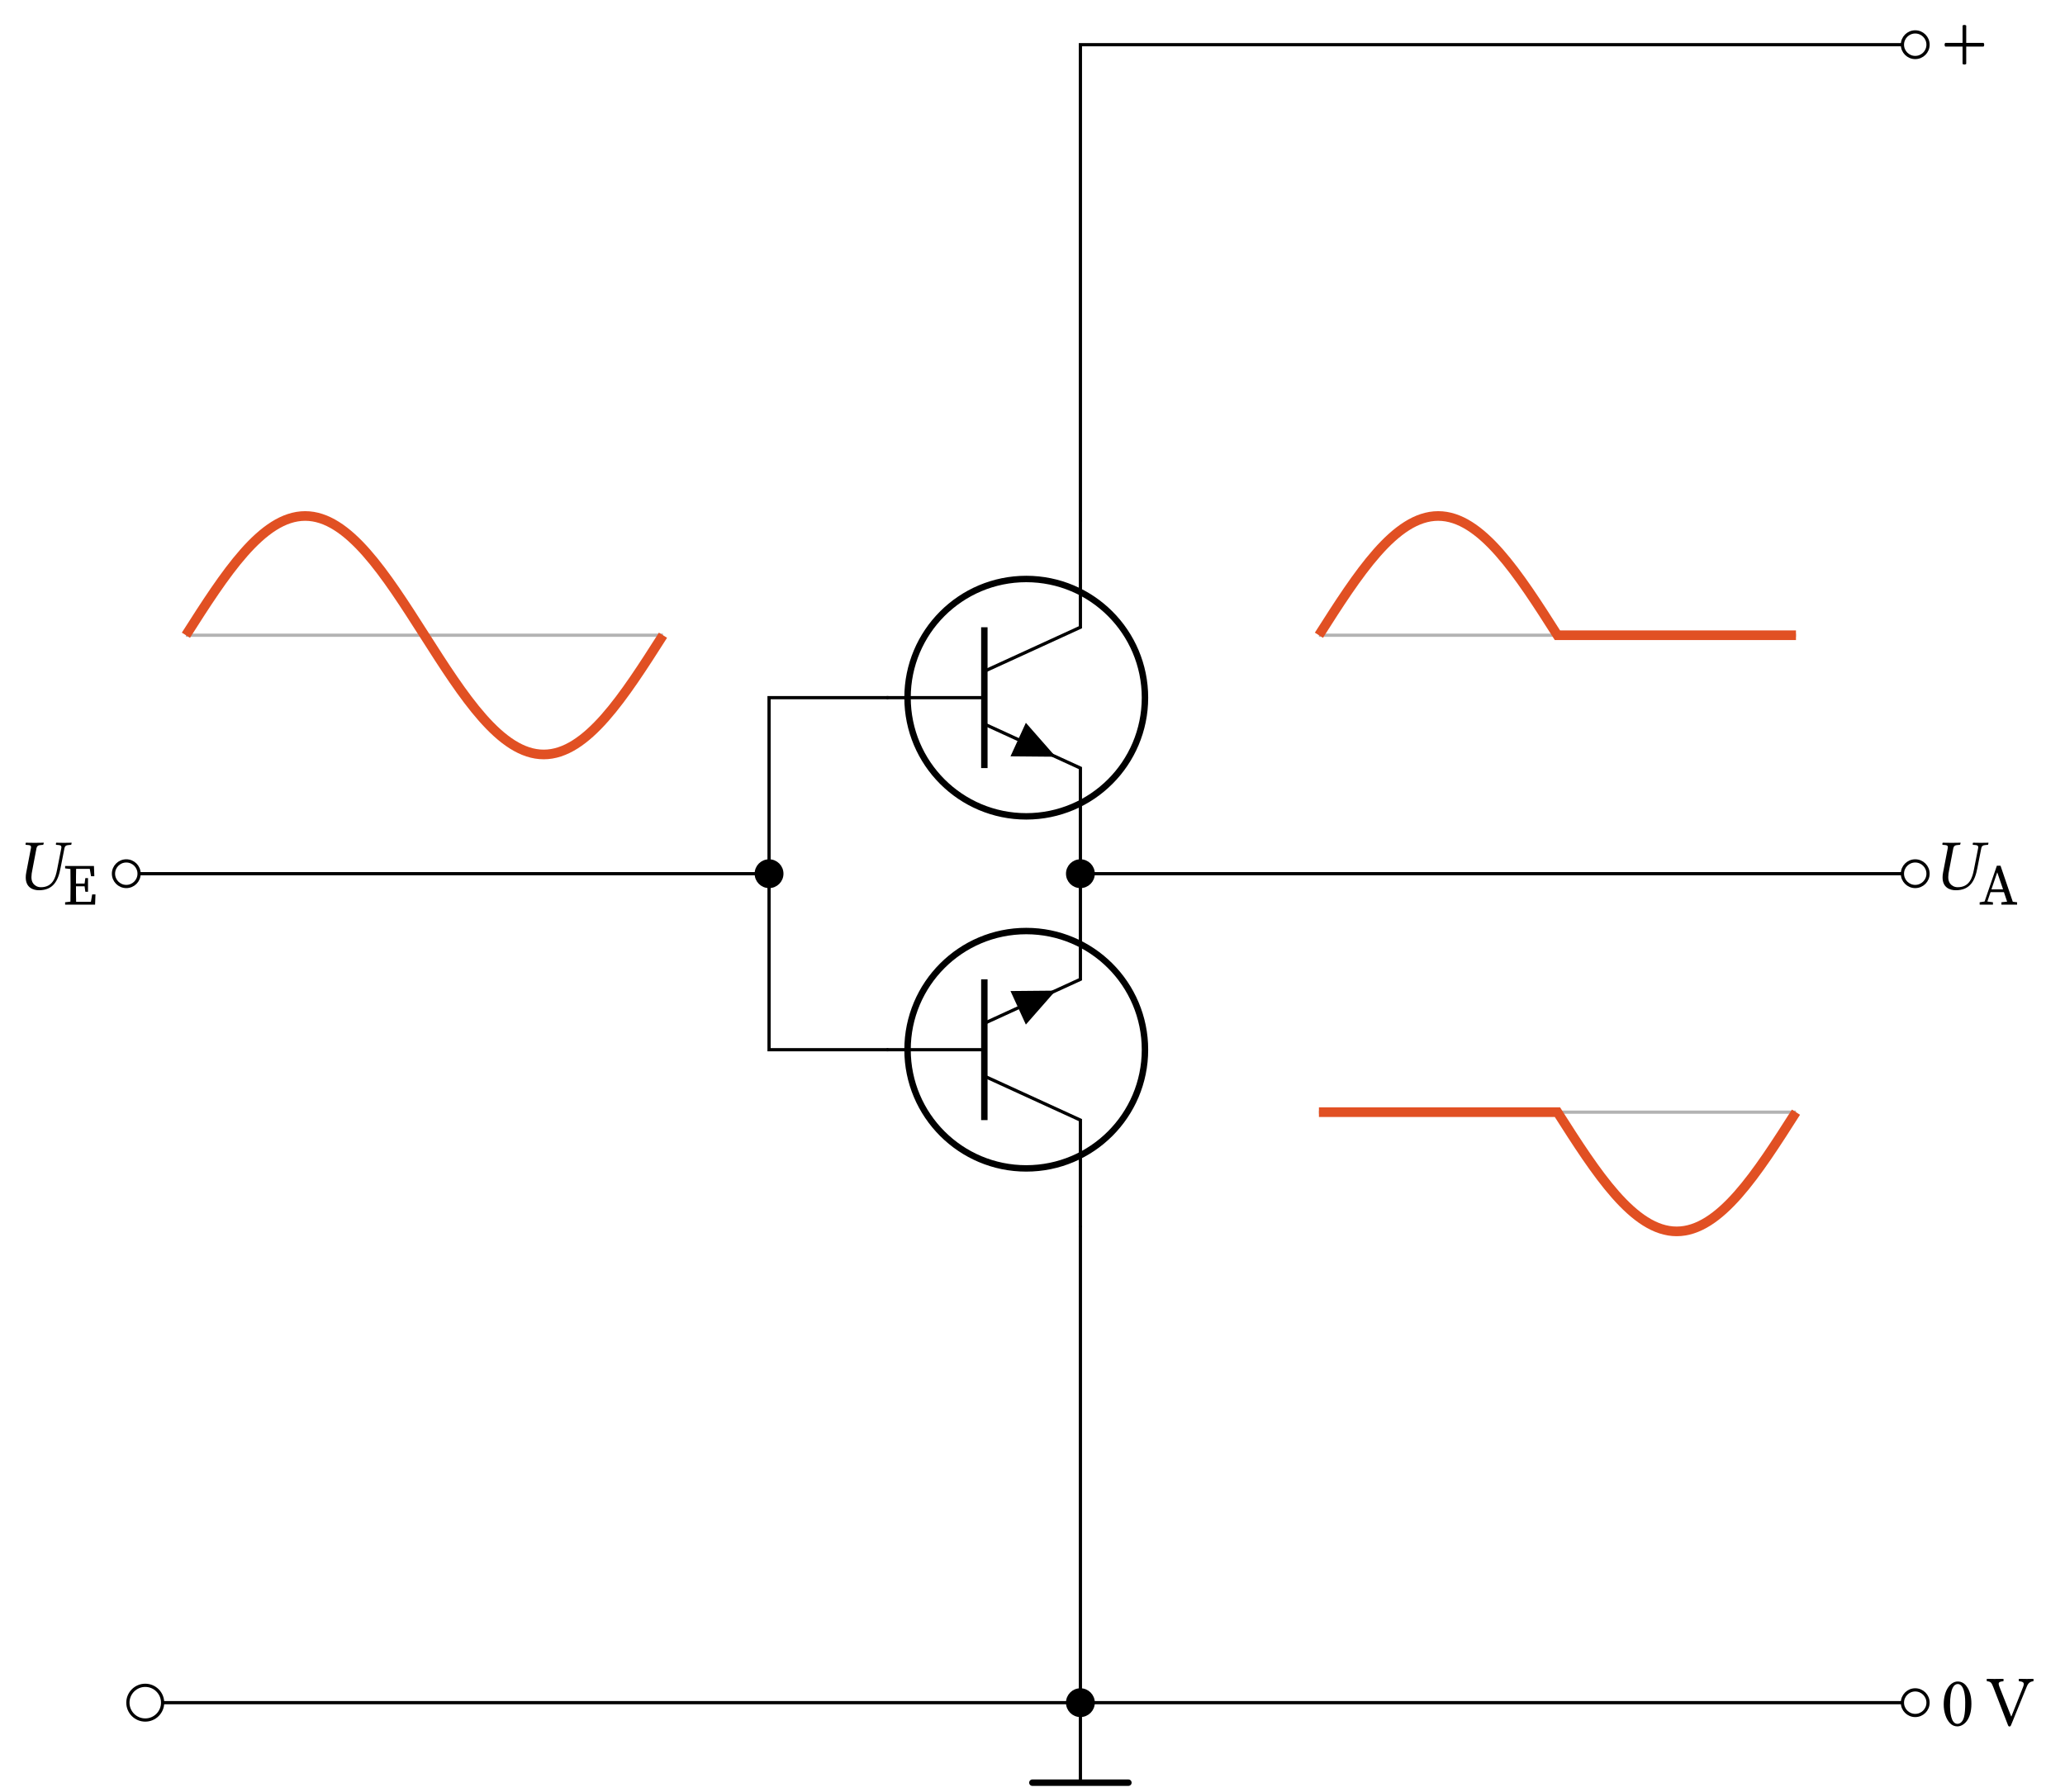
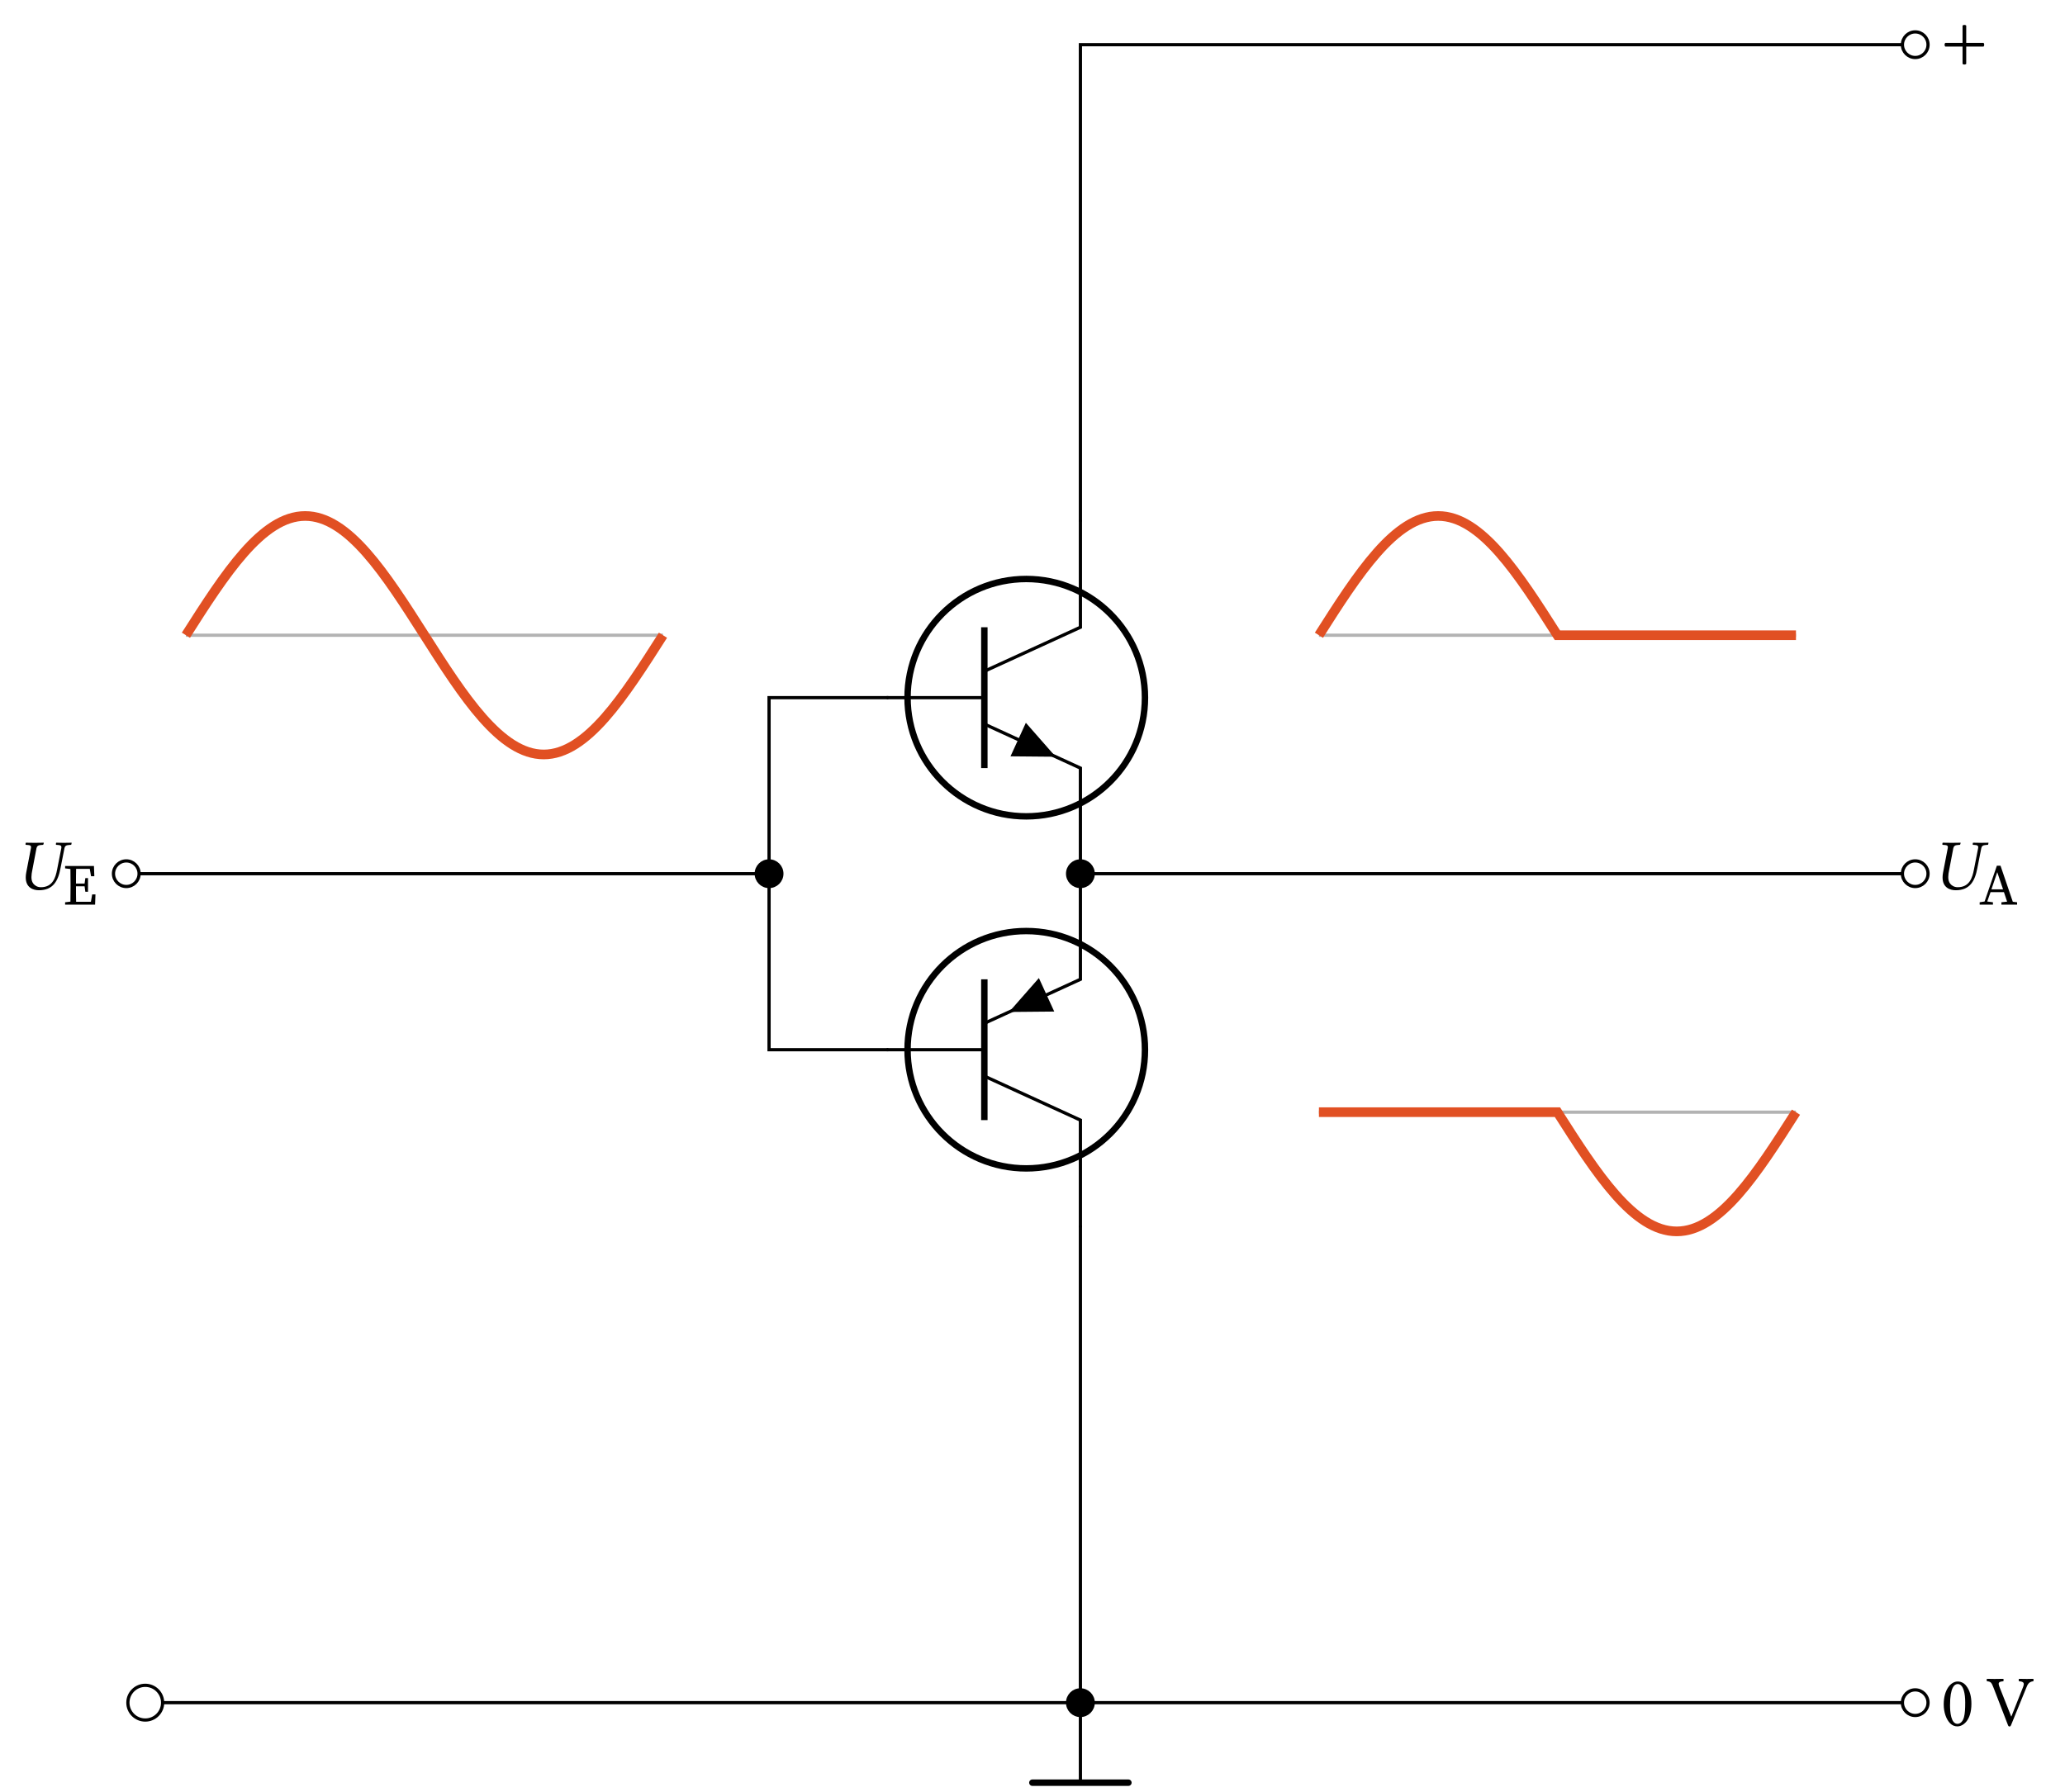
<svg xmlns="http://www.w3.org/2000/svg" xmlns:xlink="http://www.w3.org/1999/xlink" width="255.117pt" height="221.378pt" viewBox="0 0 255.117 221.378">
  <defs>
    <g>
      <g id="glyph-0-0">
        <path d="M 1.828 0.094 C 3.578 0.094 4.203 -1.047 4.5 -2.641 L 4.984 -5.094 C 5.031 -5.344 5.172 -5.484 5.547 -5.5 L 5.766 -5.516 C 5.812 -5.516 5.844 -5.547 5.844 -5.594 L 5.875 -5.766 L 5.859 -5.781 C 5.453 -5.781 5.109 -5.766 4.922 -5.766 C 4.719 -5.766 4.375 -5.781 3.984 -5.781 L 3.953 -5.766 L 3.922 -5.594 C 3.922 -5.547 3.953 -5.516 3.984 -5.516 L 4.203 -5.5 C 4.5 -5.484 4.609 -5.406 4.609 -5.219 C 4.609 -5.188 4.609 -5.141 4.594 -5.094 L 4.078 -2.469 C 3.891 -1.469 3.531 -0.281 2.078 -0.281 C 1.656 -0.281 1.344 -0.469 1.141 -0.719 C 0.953 -0.969 0.906 -1.25 0.906 -1.531 C 0.906 -1.812 0.953 -2.125 1.016 -2.406 L 1.531 -5.109 C 1.594 -5.359 1.734 -5.484 2.094 -5.5 L 2.312 -5.516 C 2.359 -5.516 2.391 -5.547 2.391 -5.594 L 2.438 -5.766 L 2.406 -5.781 C 2.016 -5.781 1.656 -5.766 1.312 -5.766 C 0.969 -5.766 0.641 -5.781 0.234 -5.781 L 0.203 -5.766 L 0.172 -5.594 C 0.172 -5.547 0.203 -5.516 0.234 -5.516 L 0.453 -5.5 C 0.734 -5.484 0.859 -5.422 0.859 -5.234 C 0.859 -5.188 0.859 -5.156 0.844 -5.109 L 0.266 -2.109 C 0.219 -1.875 0.203 -1.672 0.203 -1.484 C 0.203 -0.203 1.156 0.094 1.828 0.094 Z M 1.828 0.094 " />
      </g>
      <g id="glyph-0-1">
        <path d="M 2.672 0.047 C 2.781 0.156 3.016 0.156 3.125 0.047 L 3.125 -2.094 L 5.266 -2.094 C 5.375 -2.203 5.375 -2.438 5.266 -2.547 L 3.125 -2.547 L 3.125 -4.688 C 3.016 -4.797 2.781 -4.797 2.672 -4.688 L 2.672 -2.547 L 0.531 -2.547 C 0.422 -2.438 0.422 -2.203 0.531 -2.094 L 2.672 -2.094 Z M 2.672 0.047 " />
      </g>
      <g id="glyph-0-2">
        <path d="M 2.031 0.094 C 2.719 0.094 3.766 -0.609 3.766 -2.703 C 3.766 -3.594 3.562 -4.359 3.156 -4.875 C 2.938 -5.188 2.562 -5.453 2.078 -5.453 C 1.188 -5.453 0.344 -4.391 0.344 -2.625 C 0.344 -1.672 0.641 -0.781 1.141 -0.281 C 1.391 -0.031 1.688 0.094 2.031 0.094 Z M 2.078 -5.141 C 2.219 -5.141 2.375 -5.078 2.469 -4.984 C 2.75 -4.75 3 -4.078 3 -2.875 C 3 -2.062 2.969 -1.5 2.844 -1.031 C 2.641 -0.297 2.203 -0.219 2.047 -0.219 C 1.219 -0.219 1.125 -1.75 1.125 -2.531 C 1.125 -4.734 1.672 -5.141 2.078 -5.141 Z M 2.078 -5.141 " />
      </g>
      <g id="glyph-1-0">
-         <path d="M 0.031 0 L 1.672 0 L 1.672 -0.297 L 0.984 -0.391 L 1.375 -1.547 L 3.031 -1.547 L 3.422 -0.375 L 2.719 -0.297 L 2.719 0 L 4.656 0 L 4.656 -0.297 L 4.125 -0.359 L 2.609 -4.812 L 2.156 -4.812 L 0.641 -0.391 L 0.031 -0.297 Z M 1.484 -1.891 L 2.203 -4 L 2.922 -1.891 Z M 1.484 -1.891 " />
+         <path d="M 2.203 -4.016 L 2.922 -1.891 L 1.484 -1.891 Z M 0.031 0 L 1.672 0 L 1.672 -0.297 L 0.969 -0.391 L 1.375 -1.547 L 3.031 -1.547 L 3.422 -0.375 L 2.719 -0.297 L 2.719 0 L 4.656 0 L 4.656 -0.297 L 4.125 -0.359 L 2.609 -4.812 L 2.156 -4.812 L 0.641 -0.391 L 0.031 -0.297 Z M 0.031 0 " />
      </g>
      <g id="glyph-1-1">
-         <path d="M 0.312 -4.484 L 0.969 -4.406 C 0.984 -3.797 0.984 -3.172 0.984 -2.562 L 0.984 -2.219 C 0.984 -1.594 0.984 -0.969 0.969 -0.375 L 0.312 -0.297 L 0.312 0 L 4.016 0 L 4.062 -1.266 L 3.656 -1.266 L 3.5 -0.359 L 1.672 -0.359 C 1.656 -0.953 1.656 -1.562 1.656 -2.266 L 2.719 -2.266 L 2.812 -1.594 L 3.141 -1.594 L 3.141 -3.281 L 2.812 -3.281 L 2.719 -2.609 L 1.656 -2.609 C 1.656 -3.188 1.656 -3.812 1.672 -4.422 L 3.359 -4.422 L 3.516 -3.516 L 3.922 -3.516 L 3.875 -4.781 L 0.312 -4.781 Z M 0.312 -4.484 " />
+         <path d="M 0.984 -2.219 C 0.984 -1.594 0.984 -0.969 0.969 -0.375 L 0.312 -0.297 L 0.312 0 L 4.016 0 L 4.062 -1.266 L 3.656 -1.266 L 3.5 -0.359 L 1.672 -0.359 C 1.656 -0.953 1.656 -1.562 1.656 -2.266 L 2.719 -2.266 L 2.812 -1.594 L 3.141 -1.594 L 3.141 -3.281 L 2.812 -3.281 L 2.719 -2.609 L 1.656 -2.609 C 1.656 -3.188 1.656 -3.812 1.672 -4.422 L 3.359 -4.422 L 3.516 -3.516 L 3.922 -3.516 L 3.875 -4.781 L 0.312 -4.781 L 0.312 -4.484 L 0.969 -4.406 C 0.984 -3.797 0.984 -3.172 0.984 -2.562 Z M 0.984 -2.219 " />
      </g>
      <g id="glyph-2-0">
        <path d="M 4 -5.484 C 4.672 -5.438 4.672 -5.203 4.484 -4.719 L 3.062 -1.141 L 3.031 -1.141 L 1.594 -4.766 C 1.391 -5.312 1.453 -5.422 2.062 -5.484 C 2.109 -5.547 2.109 -5.734 2.062 -5.781 C 1.703 -5.781 1.297 -5.766 0.969 -5.766 C 0.656 -5.766 0.344 -5.781 0.047 -5.781 C -0.016 -5.734 0 -5.547 0.047 -5.484 C 0.547 -5.438 0.609 -5.297 0.859 -4.672 L 2.625 -0.094 C 2.672 0.047 2.734 0.109 2.828 0.109 C 2.922 0.109 2.984 0.031 3.031 -0.094 L 4.891 -4.656 C 5.062 -5.078 5.203 -5.422 5.766 -5.484 C 5.812 -5.547 5.812 -5.734 5.766 -5.781 C 5.5 -5.781 5.188 -5.766 4.984 -5.766 C 4.766 -5.766 4.375 -5.781 4 -5.781 C 3.953 -5.734 3.953 -5.547 4 -5.484 Z M 4 -5.484 " />
      </g>
    </g>
    <clipPath id="clip-0">
      <path clip-rule="nonzero" d="M 229 0.07 L 244 0.07 L 244 13 L 229 13 Z M 229 0.07 " />
    </clipPath>
    <clipPath id="clip-1">
      <path clip-rule="nonzero" d="M 133 210 L 134 210 L 134 220.688 L 133 220.688 Z M 133 210 " />
    </clipPath>
    <clipPath id="clip-2">
      <path clip-rule="nonzero" d="M 127 219 L 140 219 L 140 220.688 L 127 220.688 Z M 127 219 " />
    </clipPath>
  </defs>
  <path fill="none" stroke-width="0.797" stroke-linecap="butt" stroke-linejoin="miter" stroke="rgb(0%, 0%, 0%)" stroke-opacity="1" stroke-miterlimit="10" d="M 31.817 0.001 C 31.817 8.126 25.228 14.716 17.098 14.716 C 8.968 14.716 2.383 8.126 2.383 0.001 C 2.383 -8.129 8.968 -14.718 17.098 -14.718 C 25.228 -14.718 31.817 -8.129 31.817 0.001 Z M 31.817 0.001 " transform="matrix(0.996551, 0, 0, -0.996551, 109.7462, 86.21172)" />
  <path fill="none" stroke-width="0.399" stroke-linecap="butt" stroke-linejoin="miter" stroke="rgb(0%, 0%, 0%)" stroke-opacity="1" stroke-miterlimit="10" d="M 23.813 22.026 L 23.813 8.73 L 11.904 3.274 " transform="matrix(0.996551, 0, 0, -0.996551, 109.7462, 86.21172)" />
  <path fill="none" stroke-width="0.797" stroke-linecap="butt" stroke-linejoin="miter" stroke="rgb(0%, 0%, 0%)" stroke-opacity="1" stroke-miterlimit="10" d="M 11.904 8.73 L 11.904 -8.732 " transform="matrix(0.996551, 0, 0, -0.996551, 109.7462, 86.21172)" />
  <path fill="none" stroke-width="0.399" stroke-linecap="butt" stroke-linejoin="miter" stroke="rgb(0%, 0%, 0%)" stroke-opacity="1" stroke-miterlimit="10" d="M 11.904 -3.272 L 23.813 -8.732 L 23.813 -22.024 " transform="matrix(0.996551, 0, 0, -0.996551, 109.7462, 86.21172)" />
  <path fill-rule="nonzero" fill="rgb(0%, 0%, 0%)" fill-opacity="1" d="M 125.789 91.391 L 126.738 89.316 L 130.418 93.512 L 124.84 93.461 Z M 125.789 91.391 " />
  <path fill="none" stroke-width="0.399" stroke-linecap="butt" stroke-linejoin="miter" stroke="rgb(0%, 0%, 0%)" stroke-opacity="1" stroke-miterlimit="10" d="M 11.904 0.001 L -0.2 0.001 " transform="matrix(0.996551, 0, 0, -0.996551, 109.7462, 86.21172)" />
-   <path fill="none" stroke-width="0.797" stroke-linecap="butt" stroke-linejoin="miter" stroke="rgb(0%, 0%, 0%)" stroke-opacity="1" stroke-miterlimit="10" d="M 31.817 -43.654 C 31.817 -51.783 25.228 -58.372 17.098 -58.372 C 8.968 -58.372 2.383 -51.783 2.383 -43.654 C 2.383 -35.528 8.968 -28.939 17.098 -28.939 C 25.228 -28.939 31.817 -35.528 31.817 -43.654 Z M 31.817 -43.654 " transform="matrix(0.996551, 0, 0, -0.996551, 109.7462, 86.21172)" />
-   <path fill="none" stroke-width="0.399" stroke-linecap="butt" stroke-linejoin="miter" stroke="rgb(0%, 0%, 0%)" stroke-opacity="1" stroke-miterlimit="10" d="M 23.813 -65.679 L 23.813 -52.383 L 11.904 -46.927 " transform="matrix(0.996551, 0, 0, -0.996551, 109.7462, 86.21172)" />
-   <path fill="none" stroke-width="0.797" stroke-linecap="butt" stroke-linejoin="miter" stroke="rgb(0%, 0%, 0%)" stroke-opacity="1" stroke-miterlimit="10" d="M 11.904 -52.383 L 11.904 -34.924 " transform="matrix(0.996551, 0, 0, -0.996551, 109.7462, 86.21172)" />
-   <path fill="none" stroke-width="0.399" stroke-linecap="butt" stroke-linejoin="miter" stroke="rgb(0%, 0%, 0%)" stroke-opacity="1" stroke-miterlimit="10" d="M 11.904 -40.381 L 23.813 -34.924 L 23.813 -21.629 " transform="matrix(0.996551, 0, 0, -0.996551, 109.7462, 86.21172)" />
-   <path fill-rule="nonzero" fill="rgb(0%, 0%, 0%)" fill-opacity="1" d="M 125.789 124.539 L 126.738 126.609 L 130.418 122.414 L 124.84 122.465 Z M 125.789 124.539 " />
+   <path fill="none" stroke-width="0.797" stroke-linecap="butt" stroke-linejoin="miter" stroke="rgb(0%, 0%, 0%)" stroke-opacity="1" stroke-miterlimit="10" d="M 31.817 -43.654 C 31.817 -35.528 25.228 -28.939 17.098 -28.939 C 8.968 -28.939 2.383 -35.528 2.383 -43.654 C 2.383 -51.783 8.968 -58.372 17.098 -58.372 C 25.228 -58.372 31.817 -51.783 31.817 -43.654 Z M 31.817 -43.654 " transform="matrix(0.996551, 0, 0, -0.996551, 109.7462, 86.21172)" />
+   <path fill="none" stroke-width="0.399" stroke-linecap="butt" stroke-linejoin="miter" stroke="rgb(0%, 0%, 0%)" stroke-opacity="1" stroke-miterlimit="10" d="M 23.813 -21.629 L 23.813 -34.924 L 11.904 -40.381 " transform="matrix(0.996551, 0, 0, -0.996551, 109.7462, 86.21172)" />
+   <path fill="none" stroke-width="0.797" stroke-linecap="butt" stroke-linejoin="miter" stroke="rgb(0%, 0%, 0%)" stroke-opacity="1" stroke-miterlimit="10" d="M 11.904 -34.924 L 11.904 -52.383 " transform="matrix(0.996551, 0, 0, -0.996551, 109.7462, 86.21172)" />
+   <path fill="none" stroke-width="0.399" stroke-linecap="butt" stroke-linejoin="miter" stroke="rgb(0%, 0%, 0%)" stroke-opacity="1" stroke-miterlimit="10" d="M 11.904 -46.927 L 23.813 -52.383 L 23.813 -65.679 " transform="matrix(0.996551, 0, 0, -0.996551, 109.7462, 86.21172)" />
+   <path fill-rule="nonzero" fill="rgb(0%, 0%, 0%)" fill-opacity="1" d="M 129.297 122.93 L 130.246 125 L 124.668 125.051 L 128.348 120.859 Z M 129.297 122.93 " />
  <path fill="none" stroke-width="0.399" stroke-linecap="butt" stroke-linejoin="miter" stroke="rgb(0%, 0%, 0%)" stroke-opacity="1" stroke-miterlimit="10" d="M 11.904 -43.654 L -0.2 -43.654 " transform="matrix(0.996551, 0, 0, -0.996551, 109.7462, 86.21172)" />
  <path fill="none" stroke-width="0.399" stroke-linecap="butt" stroke-linejoin="miter" stroke="rgb(0%, 0%, 0%)" stroke-opacity="1" stroke-miterlimit="10" d="M 23.813 -21.828 L 75.557 -21.828 M 75.557 -21.828 L 127.306 -21.828 " transform="matrix(0.996551, 0, 0, -0.996551, 109.7462, 86.21172)" />
  <path fill-rule="nonzero" fill="rgb(0%, 0%, 0%)" fill-opacity="1" stroke-width="0.399" stroke-linecap="butt" stroke-linejoin="miter" stroke="rgb(0%, 0%, 0%)" stroke-opacity="1" stroke-miterlimit="10" d="M 25.4 -21.828 C 25.4 -20.95 24.687 -20.241 23.813 -20.241 C 22.935 -20.241 22.225 -20.95 22.225 -21.828 C 22.225 -22.703 22.935 -23.416 23.813 -23.416 C 24.687 -23.416 25.4 -22.703 25.4 -21.828 Z M 25.4 -21.828 " transform="matrix(0.996551, 0, 0, -0.996551, 109.7462, 86.21172)" />
  <path fill-rule="nonzero" fill="rgb(100%, 100%, 100%)" fill-opacity="1" stroke-width="0.399" stroke-linecap="butt" stroke-linejoin="miter" stroke="rgb(0%, 0%, 0%)" stroke-opacity="1" stroke-miterlimit="10" d="M 128.894 -21.828 C 128.894 -20.95 128.184 -20.241 127.306 -20.241 C 126.432 -20.241 125.719 -20.95 125.719 -21.828 C 125.719 -22.703 126.432 -23.416 127.306 -23.416 C 128.184 -23.416 128.894 -22.703 128.894 -21.828 Z M 128.894 -21.828 " transform="matrix(0.996551, 0, 0, -0.996551, 109.7462, 86.21172)" />
  <g fill="rgb(0%, 0%, 0%)" fill-opacity="1">
    <use xlink:href="#glyph-0-0" x="239.789" y="109.916" />
  </g>
  <g fill="rgb(0%, 0%, 0%)" fill-opacity="1">
    <use xlink:href="#glyph-1-0" x="244.543" y="111.792" />
  </g>
  <path fill="none" stroke-width="0.399" stroke-linecap="butt" stroke-linejoin="miter" stroke="rgb(0%, 0%, 0%)" stroke-opacity="1" stroke-miterlimit="10" d="M 23.813 21.826 L 23.813 51.397 M 23.813 51.397 L 23.813 80.968 L 75.557 80.968 M 75.557 80.968 L 127.306 80.968 " transform="matrix(0.996551, 0, 0, -0.996551, 109.7462, 86.21172)" />
  <path fill-rule="nonzero" fill="rgb(100%, 100%, 100%)" fill-opacity="1" d="M 238.195 5.523 C 238.195 4.648 237.488 3.941 236.613 3.941 C 235.742 3.941 235.031 4.648 235.031 5.523 C 235.031 6.398 235.742 7.105 236.613 7.105 C 237.488 7.105 238.195 6.398 238.195 5.523 Z M 238.195 5.523 " />
  <g clip-path="url(#clip-0)">
    <path fill="none" stroke-width="0.399" stroke-linecap="butt" stroke-linejoin="miter" stroke="rgb(0%, 0%, 0%)" stroke-opacity="1" stroke-miterlimit="10" d="M 128.894 80.968 C 128.894 81.846 128.184 82.555 127.306 82.555 C 126.432 82.555 125.719 81.846 125.719 80.968 C 125.719 80.09 126.432 79.38 127.306 79.38 C 128.184 79.38 128.894 80.09 128.894 80.968 Z M 128.894 80.968 " transform="matrix(0.996551, 0, 0, -0.996551, 109.7462, 86.21172)" />
  </g>
  <g fill="rgb(0%, 0%, 0%)" fill-opacity="1">
    <use xlink:href="#glyph-0-1" x="239.789" y="7.848" />
  </g>
  <path fill="none" stroke-width="0.399" stroke-linecap="butt" stroke-linejoin="miter" stroke="rgb(0%, 0%, 0%)" stroke-opacity="1" stroke-miterlimit="10" d="M 23.813 -65.483 L 23.813 -95.05 M 23.813 -95.05 L 23.813 -124.62 L 75.557 -124.62 M 75.557 -124.62 L 127.306 -124.62 " transform="matrix(0.996551, 0, 0, -0.996551, 109.7462, 86.21172)" />
  <path fill-rule="nonzero" fill="rgb(0%, 0%, 0%)" fill-opacity="1" stroke-width="0.399" stroke-linecap="butt" stroke-linejoin="miter" stroke="rgb(0%, 0%, 0%)" stroke-opacity="1" stroke-miterlimit="10" d="M 25.4 -124.62 C 25.4 -123.746 24.687 -123.033 23.813 -123.033 C 22.935 -123.033 22.225 -123.746 22.225 -124.62 C 22.225 -125.498 22.935 -126.208 23.813 -126.208 C 24.687 -126.208 25.4 -125.498 25.4 -124.62 Z M 25.4 -124.62 " transform="matrix(0.996551, 0, 0, -0.996551, 109.7462, 86.21172)" />
  <g clip-path="url(#clip-1)">
    <path fill="none" stroke-width="0.399" stroke-linecap="butt" stroke-linejoin="miter" stroke="rgb(0%, 0%, 0%)" stroke-opacity="1" stroke-miterlimit="10" d="M 23.813 -124.62 L 23.813 -134.541 " transform="matrix(0.996551, 0, 0, -0.996551, 109.7462, 86.21172)" />
  </g>
  <g clip-path="url(#clip-2)">
    <path fill="none" stroke-width="0.797" stroke-linecap="round" stroke-linejoin="miter" stroke="rgb(0%, 0%, 0%)" stroke-opacity="1" stroke-miterlimit="10" d="M 17.858 -134.541 L 29.763 -134.541 " transform="matrix(0.996551, 0, 0, -0.996551, 109.7462, 86.21172)" />
  </g>
  <path fill-rule="nonzero" fill="rgb(100%, 100%, 100%)" fill-opacity="1" stroke-width="0.399" stroke-linecap="butt" stroke-linejoin="miter" stroke="rgb(0%, 0%, 0%)" stroke-opacity="1" stroke-miterlimit="10" d="M 128.894 -124.62 C 128.894 -123.746 128.184 -123.033 127.306 -123.033 C 126.432 -123.033 125.719 -123.746 125.719 -124.62 C 125.719 -125.498 126.432 -126.208 127.306 -126.208 C 128.184 -126.208 128.894 -125.498 128.894 -124.62 Z M 128.894 -124.62 " transform="matrix(0.996551, 0, 0, -0.996551, 109.7462, 86.21172)" />
  <g fill="rgb(0%, 0%, 0%)" fill-opacity="1">
    <use xlink:href="#glyph-0-2" x="239.789" y="213.239" />
  </g>
  <g fill="rgb(0%, 0%, 0%)" fill-opacity="1">
    <use xlink:href="#glyph-2-0" x="245.434" y="213.239" />
  </g>
  <path fill="none" stroke-width="0.399" stroke-linecap="butt" stroke-linejoin="miter" stroke="rgb(0%, 0%, 0%)" stroke-opacity="1" stroke-miterlimit="10" d="M 23.813 -124.62 L -89.967 -124.62 " transform="matrix(0.996551, 0, 0, -0.996551, 109.7462, 86.21172)" />
  <path fill="none" stroke-width="0.399" stroke-linecap="butt" stroke-linejoin="miter" stroke="rgb(0%, 0%, 0%)" stroke-opacity="1" stroke-miterlimit="10" d="M 4.304 -0.001 C 4.304 1.19 3.34 2.151 2.152 2.151 C 0.964 2.151 0 1.19 0 -0.001 C 0 -1.189 0.964 -2.153 2.152 -2.153 C 3.34 -2.153 4.304 -1.189 4.304 -0.001 Z M 4.304 -0.001 " transform="matrix(-0.996551, 0, 0, 0.996551, 20.08992, 210.4035)" />
  <path fill="none" stroke-width="0.399" stroke-linecap="butt" stroke-linejoin="miter" stroke="rgb(0%, 0%, 0%)" stroke-opacity="1" stroke-miterlimit="10" d="M -0 0.001 L -7.393 0.001 M -7.393 0.001 L -14.785 0.001 L -14.785 -10.912 M -14.785 -10.912 L -14.785 -32.741 M -14.785 -32.741 L -14.785 -43.654 L -7.393 -43.654 M -7.393 -43.654 L -0 -43.654 " transform="matrix(0.996551, 0, 0, -0.996551, 109.7462, 86.21172)" />
  <path fill="none" stroke-width="0.399" stroke-linecap="butt" stroke-linejoin="miter" stroke="rgb(0%, 0%, 0%)" stroke-opacity="1" stroke-miterlimit="10" d="M -14.785 -21.828 L -54.626 -21.828 M -54.626 -21.828 L -94.47 -21.828 " transform="matrix(0.996551, 0, 0, -0.996551, 109.7462, 86.21172)" />
  <path fill-rule="nonzero" fill="rgb(0%, 0%, 0%)" fill-opacity="1" stroke-width="0.399" stroke-linecap="butt" stroke-linejoin="miter" stroke="rgb(0%, 0%, 0%)" stroke-opacity="1" stroke-miterlimit="10" d="M -13.198 -21.828 C -13.198 -20.95 -13.907 -20.241 -14.785 -20.241 C -15.663 -20.241 -16.373 -20.95 -16.373 -21.828 C -16.373 -22.703 -15.663 -23.416 -14.785 -23.416 C -13.907 -23.416 -13.198 -22.703 -13.198 -21.828 Z M -13.198 -21.828 " transform="matrix(0.996551, 0, 0, -0.996551, 109.7462, 86.21172)" />
  <path fill-rule="nonzero" fill="rgb(100%, 100%, 100%)" fill-opacity="1" stroke-width="0.399" stroke-linecap="butt" stroke-linejoin="miter" stroke="rgb(0%, 0%, 0%)" stroke-opacity="1" stroke-miterlimit="10" d="M -92.883 -21.828 C -92.883 -20.95 -93.592 -20.241 -94.47 -20.241 C -95.345 -20.241 -96.058 -20.95 -96.058 -21.828 C -96.058 -22.703 -95.345 -23.416 -94.47 -23.416 C -93.592 -23.416 -92.883 -22.703 -92.883 -21.828 Z M -92.883 -21.828 " transform="matrix(0.996551, 0, 0, -0.996551, 109.7462, 86.21172)" />
  <g fill="rgb(0%, 0%, 0%)" fill-opacity="1">
    <use xlink:href="#glyph-0-0" x="2.978" y="109.916" />
  </g>
  <g fill="rgb(0%, 0%, 0%)" fill-opacity="1">
    <use xlink:href="#glyph-1-1" x="7.732" y="111.792" />
  </g>
  <path fill="none" stroke-width="0.399" stroke-linecap="butt" stroke-linejoin="miter" stroke="rgb(70%, 70%, 70%)" stroke-opacity="1" stroke-miterlimit="10" d="M -87.078 7.742 L -57.507 7.742 M -57.507 7.742 L -27.936 7.742 " transform="matrix(0.996551, 0, 0, -0.996551, 109.7462, 86.21172)" />
  <path fill="none" stroke-width="1.196" stroke-linecap="butt" stroke-linejoin="miter" stroke="rgb(88.234%, 31.374%, 13.724%)" stroke-opacity="1" stroke-miterlimit="10" d="M -87.078 7.742 C -82.256 15.311 -77.643 22.528 -72.292 22.528 C -66.938 22.528 -62.328 15.311 -57.507 7.742 C -52.686 0.173 -48.072 -7.043 -42.722 -7.043 C -37.371 -7.043 -32.758 0.173 -27.936 7.742 " transform="matrix(0.996551, 0, 0, -0.996551, 109.7462, 86.21172)" />
  <path fill="none" stroke-width="0.399" stroke-linecap="butt" stroke-linejoin="miter" stroke="rgb(70%, 70%, 70%)" stroke-opacity="1" stroke-miterlimit="10" d="M 53.383 7.742 L 82.95 7.742 M 82.95 7.742 L 112.521 7.742 " transform="matrix(0.996551, 0, 0, -0.996551, 109.7462, 86.21172)" />
  <path fill="none" stroke-width="1.196" stroke-linecap="butt" stroke-linejoin="miter" stroke="rgb(88.234%, 31.374%, 13.724%)" stroke-opacity="1" stroke-miterlimit="10" d="M 53.383 7.742 C 58.201 15.311 62.814 22.528 68.169 22.528 C 73.519 22.528 78.133 15.311 82.95 7.742 L 112.521 7.742 " transform="matrix(0.996551, 0, 0, -0.996551, 109.7462, 86.21172)" />
  <path fill="none" stroke-width="0.399" stroke-linecap="butt" stroke-linejoin="miter" stroke="rgb(70%, 70%, 70%)" stroke-opacity="1" stroke-miterlimit="10" d="M 53.383 -51.399 L 82.95 -51.399 M 82.95 -51.399 L 112.521 -51.399 " transform="matrix(0.996551, 0, 0, -0.996551, 109.7462, 86.21172)" />
  <path fill="none" stroke-width="1.196" stroke-linecap="butt" stroke-linejoin="miter" stroke="rgb(88.234%, 31.374%, 13.724%)" stroke-opacity="1" stroke-miterlimit="10" d="M 53.383 -51.399 L 82.95 -51.399 C 87.771 -58.968 92.385 -66.181 97.735 -66.181 C 103.09 -66.181 107.703 -58.968 112.521 -51.399 " transform="matrix(0.996551, 0, 0, -0.996551, 109.7462, 86.21172)" />
</svg>
